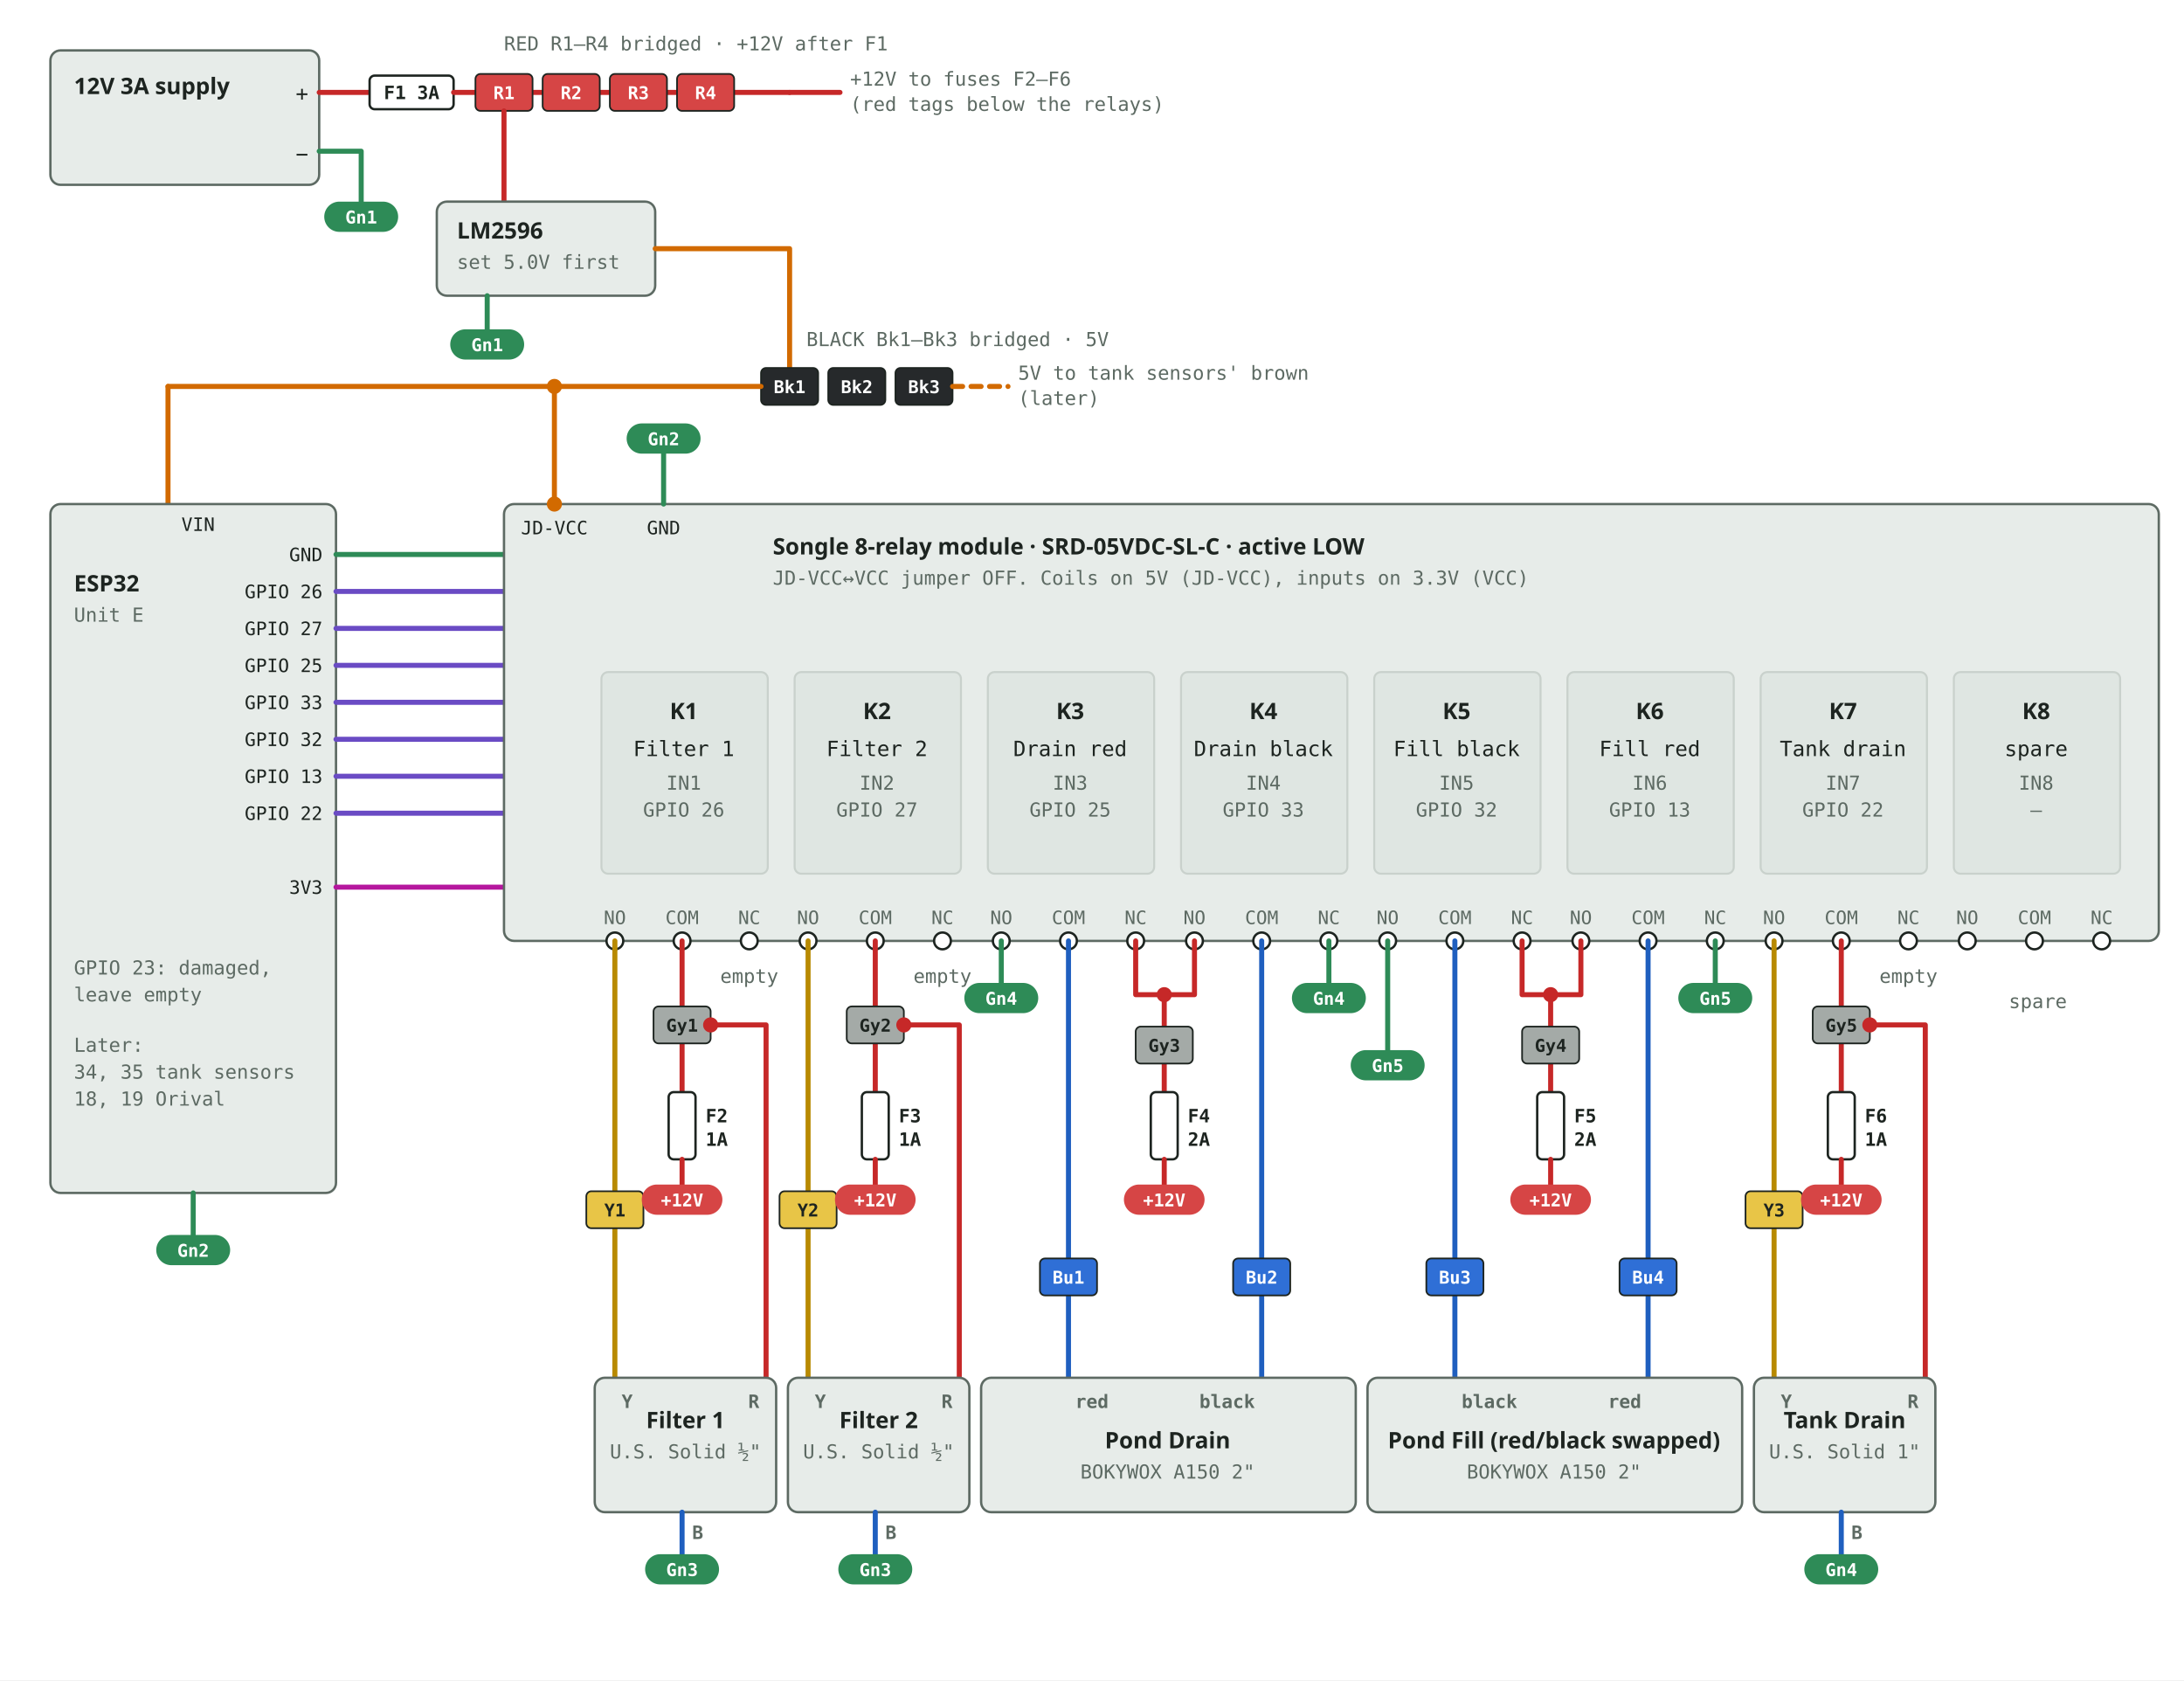
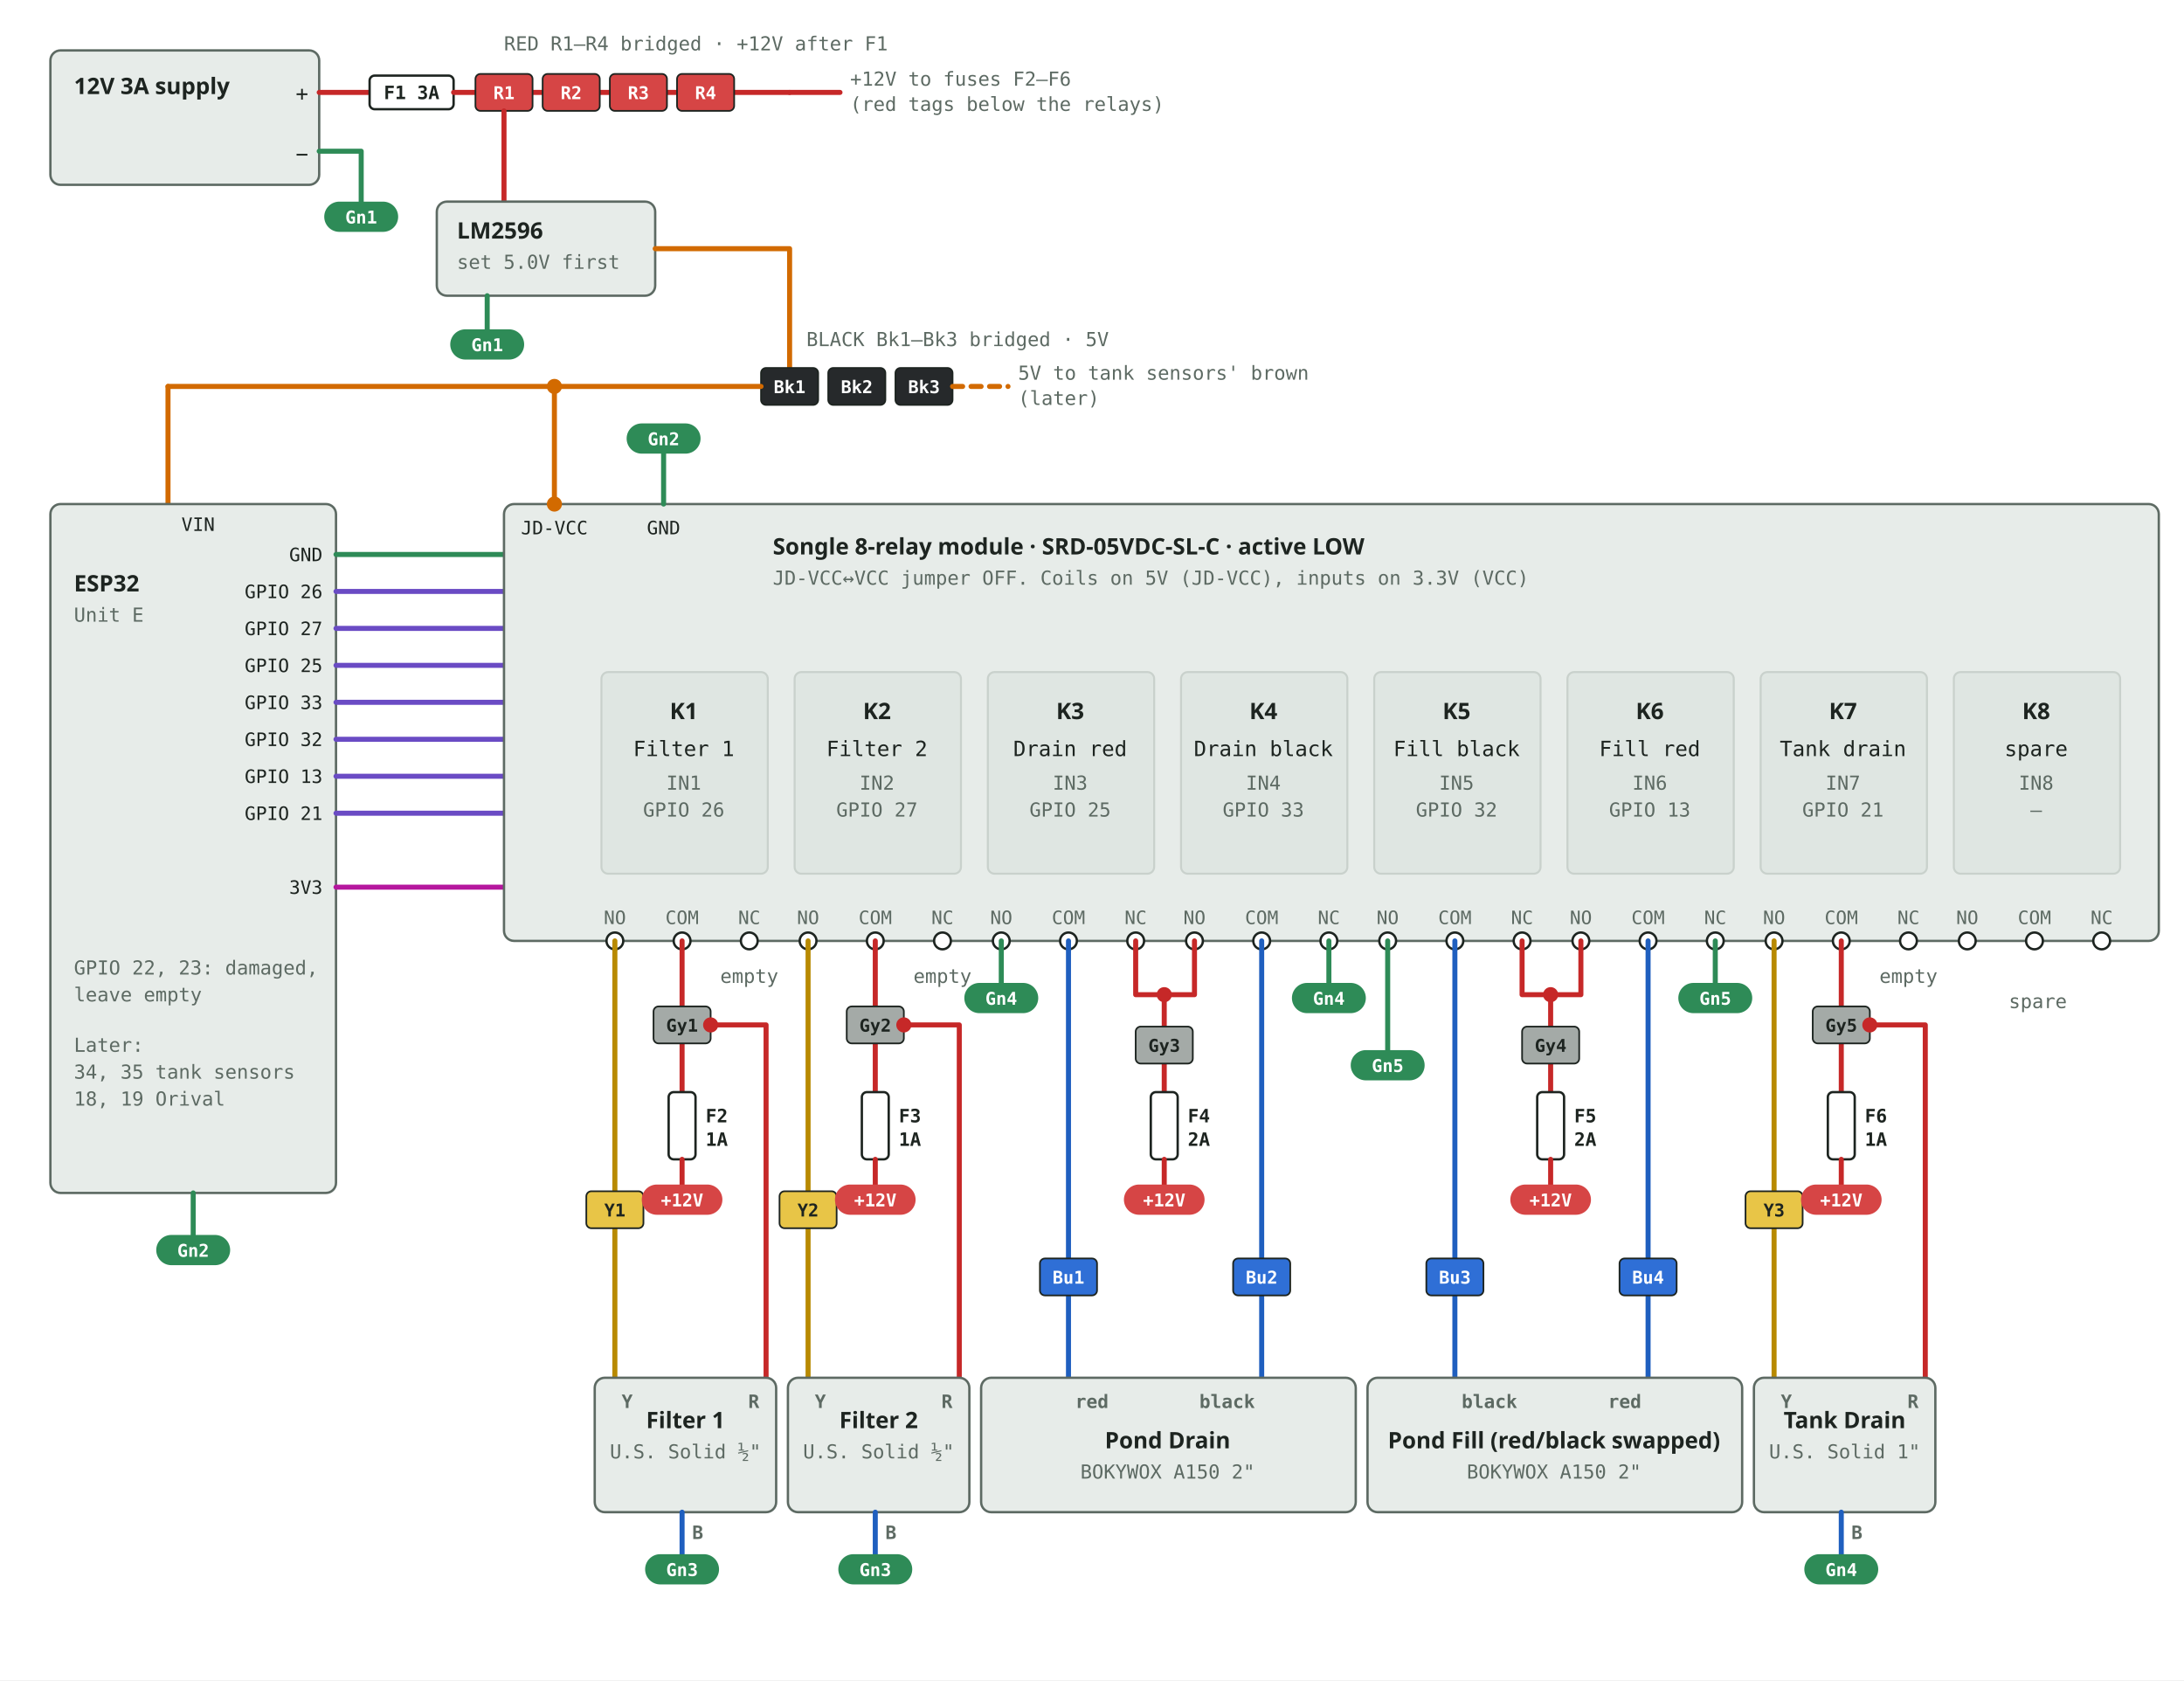
<svg xmlns="http://www.w3.org/2000/svg" width="1300" height="1000" viewBox="0 0 1300 1000" role="img" aria-label="Complete Unit E wiring: 12V supply, F1, red 12V blocks, LM2596 to black 5V blocks, ESP32 GPIOs to an 8-relay module, fused grey blocks to each relay, and the five valves through yellow and blue blocks; all grounds to green blocks.">
  <style>
text { font-family: "IBM Plex Mono", ui-monospace, monospace; font-size: 12.5px; fill: #1d2420; }
.m { fill: #5d6a63; font-size: 11.5px; }
.h { font-family: "IBM Plex Sans", system-ui, sans-serif; font-weight: 600; font-size: 13.5px; }
.pin, .tl { font-size: 11px; }
.tl { fill: #5d6a63; }
.pl { font-size: 11px; font-weight: 600; fill: #5d6a63; }
.fl { font-size: 11px; font-weight: 600; }
.box { fill: #e7ece9; stroke: #5d6a63; stroke-width: 1.4; }
.relay { fill: #dfe6e2; stroke: #c9d1cc; stroke-width: 1.2; }
.term { fill: #ffffff; stroke: #1d2420; stroke-width: 1.4; }
.fuse { fill: #ffffff; stroke: #1d2420; stroke-width: 1.4; }
.w { fill: none; stroke-width: 3; stroke-linejoin: round; stroke-linecap: round; }
.w12 { stroke: #c62828; } .wy { stroke: #b88a00; } .wb { stroke: #1f5fbf; }
.wg { stroke: #2e8b57; } .w5 { stroke: #d26a00; } .w33 { stroke: #b5179e; } .ws { stroke: #6a4bc4; }
.d-w12 { fill: #c62828; } .d-w5 { fill: #d26a00; }
.blk { stroke: #1d2420; stroke-width: 1; }
.b-red { fill: #d64545; } .b-grey { fill: #a4aaa7; } .b-green { fill: #2e8b57; }
.b-black { fill: #26292b; } .b-yellow { fill: #e8c547; } .b-blue { fill: #2f6fd6; }
.bl { font-size: 10.5px; font-weight: 600; fill: #ffffff; }
.bl-grey, .bl-yellow { fill: #1d2420; }
.gtag { fill: #2e8b57; } .gt { font-size: 10.5px; font-weight: 600; fill: #ffffff; }
.rtag { fill: #d64545; } .rt { font-size: 10.5px; font-weight: 600; fill: #ffffff; }
</style>
  <rect width="1300" height="1000" fill="#ffffff" />
  <rect class="box" x="30" y="30" width="160" height="80" rx="6" />
  <text x="44" y="56" class="h">12V 3A supply</text>
  <text x="176" y="60">+</text>
  <text x="176" y="96">−</text>
  <path class="w w12" d="M190 55 H220" />
  <rect class="fuse" x="220" y="45" width="50" height="20" rx="3" />
  <text x="245" y="59" class="fl" text-anchor="middle">F1 3A</text>
  <path class="w w12" d="M270 55 H470" />
  <rect class="blk b-red" x="283" y="44" width="34" height="22" rx="3" />
  <text x="300" y="59" class="bl bl-red" text-anchor="middle">R1</text>
  <rect class="blk b-red" x="323" y="44" width="34" height="22" rx="3" />
  <text x="340" y="59" class="bl bl-red" text-anchor="middle">R2</text>
  <rect class="blk b-red" x="363" y="44" width="34" height="22" rx="3" />
  <text x="380" y="59" class="bl bl-red" text-anchor="middle">R3</text>
  <rect class="blk b-red" x="403" y="44" width="34" height="22" rx="3" />
  <text x="420" y="59" class="bl bl-red" text-anchor="middle">R4</text>
  <text x="300" y="30" class="m">RED R1–R4 bridged · +12V after F1</text>
  <path class="w w12" d="M470 55 H500" />
  <text x="506" y="51" class="m">+12V to fuses F2–F6</text>
  <text x="506" y="66" class="m">(red tags below the relays)</text>
  <path class="w wg" d="M190 90 H215 V120" />
  <rect class="gtag" x="193" y="120" width="44" height="18" rx="9" />
  <text x="215" y="133" class="gt" text-anchor="middle">Gn1</text>
  <path class="w w12" d="M300 66 V120" />
  <rect class="box" x="260" y="120" width="130" height="56" rx="6" />
  <text x="272" y="142" class="h">LM2596</text>
  <text x="272" y="160" class="m">set 5.0V first</text>
  <path class="w wg" d="M290 176 V196" />
  <rect class="gtag" x="268" y="196" width="44" height="18" rx="9" />
  <text x="290" y="209" class="gt" text-anchor="middle">Gn1</text>
  <path class="w w5" d="M390 148 H470 V219" />
  <rect class="blk b-black" x="453" y="219" width="34" height="22" rx="3" />
  <text x="470" y="234" class="bl bl-black" text-anchor="middle">Bk1</text>
  <rect class="blk b-black" x="493" y="219" width="34" height="22" rx="3" />
  <text x="510" y="234" class="bl bl-black" text-anchor="middle">Bk2</text>
  <rect class="blk b-black" x="533" y="219" width="34" height="22" rx="3" />
  <text x="550" y="234" class="bl bl-black" text-anchor="middle">Bk3</text>
  <path class="w w5" d="M100 230 H453" />
  <path class="w w5" d="M567 230 H600" stroke-dasharray="6 5" />
  <text x="606" y="226" class="m">5V to tank sensors' brown</text>
  <text x="606" y="241" class="m">(later)</text>
  <text x="480" y="206" class="m">BLACK Bk1–Bk3 bridged · 5V</text>
  <circle cx="330" cy="230" r="4.5" class="d-w5" />
  <path class="w w5" d="M100 230 V300" />
  <path class="w w5" d="M330 230 V300" />
  <rect class="box" x="30" y="300" width="170" height="410" rx="6" />
  <text x="44" y="352" class="h">ESP32</text>
  <text x="44" y="370" class="m">Unit E</text>
  <text x="108" y="316" class="pin">VIN</text>
  <text x="192" y="334" class="pin" text-anchor="end">GND</text>
  <path class="w wg" d="M200 330 H300" />
  <text x="308" y="334" class="pin">GND</text>
  <text x="192" y="356" class="pin" text-anchor="end">GPIO 26</text>
  <path class="w ws" d="M200 352 H300" />
  <text x="308" y="356" class="pin">IN1</text>
  <text x="192" y="378" class="pin" text-anchor="end">GPIO 27</text>
  <path class="w ws" d="M200 374 H300" />
  <text x="308" y="378" class="pin">IN2</text>
  <text x="192" y="400" class="pin" text-anchor="end">GPIO 25</text>
  <path class="w ws" d="M200 396 H300" />
  <text x="308" y="400" class="pin">IN3</text>
  <text x="192" y="422" class="pin" text-anchor="end">GPIO 33</text>
  <path class="w ws" d="M200 418 H300" />
  <text x="308" y="422" class="pin">IN4</text>
  <text x="192" y="444" class="pin" text-anchor="end">GPIO 32</text>
  <path class="w ws" d="M200 440 H300" />
  <text x="308" y="444" class="pin">IN5</text>
  <text x="192" y="466" class="pin" text-anchor="end">GPIO 13</text>
  <path class="w ws" d="M200 462 H300" />
  <text x="308" y="466" class="pin">IN6</text>
-   <text x="192" y="488" class="pin" text-anchor="end">GPIO 22</text>
+   <text x="192" y="488" class="pin" text-anchor="end">GPIO 21</text>
  <path class="w ws" d="M200 484 H300" />
  <text x="308" y="488" class="pin">IN7</text>
  <text x="308" y="510" class="pin">IN8</text>
  <text x="192" y="532" class="pin" text-anchor="end">3V3</text>
  <path class="w w33" d="M200 528 H300" />
  <text x="308" y="532" class="pin">VCC</text>
-   <text x="44" y="580" class="m">GPIO 23: damaged,</text>
+   <text x="44" y="580" class="m">GPIO 22, 23: damaged,</text>
  <text x="44" y="596" class="m">leave empty</text>
  <text x="44" y="626" class="m">Later:</text>
  <text x="44" y="642" class="m">34, 35 tank sensors</text>
  <text x="44" y="658" class="m">18, 19 Orival</text>
  <path class="w wg" d="M115 710 V735" />
  <rect class="gtag" x="93" y="735" width="44" height="18" rx="9" />
  <text x="115" y="748" class="gt" text-anchor="middle">Gn2</text>
  <rect class="box" x="300" y="300" width="985" height="260" rx="6" />
  <text x="460" y="330" class="h">Songle 8-relay module · SRD-05VDC-SL-C · active LOW</text>
  <text x="460" y="348" class="m">JD-VCC↔VCC jumper OFF. Coils on 5V (JD-VCC), inputs on 3.3V (VCC)</text>
  <text x="330" y="318" class="pin" text-anchor="middle">JD-VCC</text>
  <text x="395" y="318" class="pin" text-anchor="middle">GND</text>
  <circle cx="330" cy="300" r="4.5" class="d-w5" />
  <path class="w wg" d="M395 300 V270" />
  <rect class="gtag" x="373" y="252" width="44" height="18" rx="9" />
  <text x="395" y="265" class="gt" text-anchor="middle">Gn2</text>
  <rect class="relay" x="358" y="400" width="99" height="120" rx="4" />
  <text x="407" y="428" class="h" text-anchor="middle">K1</text>
  <text x="407" y="450" text-anchor="middle">Filter 1</text>
  <text x="407" y="470" class="m" text-anchor="middle">IN1</text>
  <text x="407" y="486" class="m" text-anchor="middle">GPIO 26</text>
  <circle cx="366" cy="560" r="5" class="term" />
  <text x="366" y="550" class="tl" text-anchor="middle">NO</text>
  <circle cx="406" cy="560" r="5" class="term" />
  <text x="406" y="550" class="tl" text-anchor="middle">COM</text>
  <circle cx="446" cy="560" r="5" class="term" />
  <text x="446" y="550" class="tl" text-anchor="middle">NC</text>
  <rect class="relay" x="473" y="400" width="99" height="120" rx="4" />
  <text x="522" y="428" class="h" text-anchor="middle">K2</text>
  <text x="522" y="450" text-anchor="middle">Filter 2</text>
  <text x="522" y="470" class="m" text-anchor="middle">IN2</text>
  <text x="522" y="486" class="m" text-anchor="middle">GPIO 27</text>
  <circle cx="481" cy="560" r="5" class="term" />
  <text x="481" y="550" class="tl" text-anchor="middle">NO</text>
  <circle cx="521" cy="560" r="5" class="term" />
  <text x="521" y="550" class="tl" text-anchor="middle">COM</text>
  <circle cx="561" cy="560" r="5" class="term" />
  <text x="561" y="550" class="tl" text-anchor="middle">NC</text>
  <rect class="relay" x="588" y="400" width="99" height="120" rx="4" />
  <text x="637" y="428" class="h" text-anchor="middle">K3</text>
  <text x="637" y="450" text-anchor="middle">Drain red</text>
  <text x="637" y="470" class="m" text-anchor="middle">IN3</text>
  <text x="637" y="486" class="m" text-anchor="middle">GPIO 25</text>
  <circle cx="596" cy="560" r="5" class="term" />
  <text x="596" y="550" class="tl" text-anchor="middle">NO</text>
  <circle cx="636" cy="560" r="5" class="term" />
  <text x="636" y="550" class="tl" text-anchor="middle">COM</text>
  <circle cx="676" cy="560" r="5" class="term" />
  <text x="676" y="550" class="tl" text-anchor="middle">NC</text>
  <rect class="relay" x="703" y="400" width="99" height="120" rx="4" />
  <text x="752" y="428" class="h" text-anchor="middle">K4</text>
  <text x="752" y="450" text-anchor="middle">Drain black</text>
  <text x="752" y="470" class="m" text-anchor="middle">IN4</text>
  <text x="752" y="486" class="m" text-anchor="middle">GPIO 33</text>
  <circle cx="711" cy="560" r="5" class="term" />
  <text x="711" y="550" class="tl" text-anchor="middle">NO</text>
  <circle cx="751" cy="560" r="5" class="term" />
  <text x="751" y="550" class="tl" text-anchor="middle">COM</text>
  <circle cx="791" cy="560" r="5" class="term" />
  <text x="791" y="550" class="tl" text-anchor="middle">NC</text>
  <rect class="relay" x="818" y="400" width="99" height="120" rx="4" />
  <text x="867" y="428" class="h" text-anchor="middle">K5</text>
  <text x="867" y="450" text-anchor="middle">Fill black</text>
  <text x="867" y="470" class="m" text-anchor="middle">IN5</text>
  <text x="867" y="486" class="m" text-anchor="middle">GPIO 32</text>
  <circle cx="826" cy="560" r="5" class="term" />
  <text x="826" y="550" class="tl" text-anchor="middle">NO</text>
  <circle cx="866" cy="560" r="5" class="term" />
  <text x="866" y="550" class="tl" text-anchor="middle">COM</text>
  <circle cx="906" cy="560" r="5" class="term" />
  <text x="906" y="550" class="tl" text-anchor="middle">NC</text>
  <rect class="relay" x="933" y="400" width="99" height="120" rx="4" />
  <text x="982" y="428" class="h" text-anchor="middle">K6</text>
  <text x="982" y="450" text-anchor="middle">Fill red</text>
  <text x="982" y="470" class="m" text-anchor="middle">IN6</text>
  <text x="982" y="486" class="m" text-anchor="middle">GPIO 13</text>
  <circle cx="941" cy="560" r="5" class="term" />
  <text x="941" y="550" class="tl" text-anchor="middle">NO</text>
  <circle cx="981" cy="560" r="5" class="term" />
  <text x="981" y="550" class="tl" text-anchor="middle">COM</text>
  <circle cx="1021" cy="560" r="5" class="term" />
  <text x="1021" y="550" class="tl" text-anchor="middle">NC</text>
  <rect class="relay" x="1048" y="400" width="99" height="120" rx="4" />
  <text x="1097" y="428" class="h" text-anchor="middle">K7</text>
  <text x="1097" y="450" text-anchor="middle">Tank drain</text>
  <text x="1097" y="470" class="m" text-anchor="middle">IN7</text>
-   <text x="1097" y="486" class="m" text-anchor="middle">GPIO 22</text>
+   <text x="1097" y="486" class="m" text-anchor="middle">GPIO 21</text>
  <circle cx="1056" cy="560" r="5" class="term" />
  <text x="1056" y="550" class="tl" text-anchor="middle">NO</text>
  <circle cx="1096" cy="560" r="5" class="term" />
  <text x="1096" y="550" class="tl" text-anchor="middle">COM</text>
  <circle cx="1136" cy="560" r="5" class="term" />
  <text x="1136" y="550" class="tl" text-anchor="middle">NC</text>
  <rect class="relay" x="1163" y="400" width="99" height="120" rx="4" />
  <text x="1212" y="428" class="h" text-anchor="middle">K8</text>
  <text x="1212" y="450" text-anchor="middle">spare</text>
  <text x="1212" y="470" class="m" text-anchor="middle">IN8</text>
  <text x="1212" y="486" class="m" text-anchor="middle">—</text>
  <circle cx="1171" cy="560" r="5" class="term" />
  <text x="1171" y="550" class="tl" text-anchor="middle">NO</text>
  <circle cx="1211" cy="560" r="5" class="term" />
  <text x="1211" y="550" class="tl" text-anchor="middle">COM</text>
  <circle cx="1251" cy="560" r="5" class="term" />
  <text x="1251" y="550" class="tl" text-anchor="middle">NC</text>
  <path class="w wy" d="M366 560 V820" />
  <rect class="blk b-yellow" x="349" y="709" width="34" height="22" rx="3" />
  <text x="366" y="724" class="bl bl-yellow" text-anchor="middle">Y1</text>
  <path class="w w12" d="M406 560 V650" />
  <rect class="blk b-grey" x="389" y="599" width="34" height="22" rx="3" />
  <text x="406" y="614" class="bl bl-grey" text-anchor="middle">Gy1</text>
  <rect class="fuse" x="398" y="650" width="16" height="40" rx="3" />
  <text x="420" y="668" class="fl">F2</text>
  <text x="420" y="682" class="fl">1A</text>
  <path class="w w12" d="M406 690 V705" />
  <rect class="rtag" x="382" y="705" width="48" height="18" rx="9" />
  <text x="406" y="718" class="rt" text-anchor="middle">+12V</text>
  <path class="w w12" d="M423 610 H456 V820" />
  <circle cx="423" cy="610" r="4.5" class="d-w12" />
  <text x="446" y="585" class="m" text-anchor="middle">empty</text>
  <rect class="box" x="354" y="820" width="108" height="80" rx="6" />
  <text x="408" y="850" class="h" text-anchor="middle">Filter 1</text>
  <text x="408" y="868" class="m" text-anchor="middle">U.S. Solid ½"</text>
  <text x="370" y="838" class="pl">Y</text>
  <text x="452" y="838" class="pl" text-anchor="end">R</text>
  <path class="w wb" d="M406 900 V925" />
  <text x="412" y="916" class="pl">B</text>
  <rect class="gtag" x="384" y="925" width="44" height="18" rx="9" />
  <text x="406" y="938" class="gt" text-anchor="middle">Gn3</text>
  <path class="w wy" d="M481 560 V820" />
  <rect class="blk b-yellow" x="464" y="709" width="34" height="22" rx="3" />
  <text x="481" y="724" class="bl bl-yellow" text-anchor="middle">Y2</text>
  <path class="w w12" d="M521 560 V650" />
  <rect class="blk b-grey" x="504" y="599" width="34" height="22" rx="3" />
  <text x="521" y="614" class="bl bl-grey" text-anchor="middle">Gy2</text>
  <rect class="fuse" x="513" y="650" width="16" height="40" rx="3" />
  <text x="535" y="668" class="fl">F3</text>
  <text x="535" y="682" class="fl">1A</text>
  <path class="w w12" d="M521 690 V705" />
  <rect class="rtag" x="497" y="705" width="48" height="18" rx="9" />
  <text x="521" y="718" class="rt" text-anchor="middle">+12V</text>
  <path class="w w12" d="M538 610 H571 V820" />
  <circle cx="538" cy="610" r="4.5" class="d-w12" />
  <text x="561" y="585" class="m" text-anchor="middle">empty</text>
  <rect class="box" x="469" y="820" width="108" height="80" rx="6" />
  <text x="523" y="850" class="h" text-anchor="middle">Filter 2</text>
  <text x="523" y="868" class="m" text-anchor="middle">U.S. Solid ½"</text>
  <text x="485" y="838" class="pl">Y</text>
  <text x="567" y="838" class="pl" text-anchor="end">R</text>
  <path class="w wb" d="M521 900 V925" />
  <text x="527" y="916" class="pl">B</text>
  <rect class="gtag" x="499" y="925" width="44" height="18" rx="9" />
  <text x="521" y="938" class="gt" text-anchor="middle">Gn3</text>
  <path class="w wy" d="M1056 560 V820" />
  <rect class="blk b-yellow" x="1039" y="709" width="34" height="22" rx="3" />
  <text x="1056" y="724" class="bl bl-yellow" text-anchor="middle">Y3</text>
  <path class="w w12" d="M1096 560 V650" />
  <rect class="blk b-grey" x="1079" y="599" width="34" height="22" rx="3" />
  <text x="1096" y="614" class="bl bl-grey" text-anchor="middle">Gy5</text>
  <rect class="fuse" x="1088" y="650" width="16" height="40" rx="3" />
  <text x="1110" y="668" class="fl">F6</text>
  <text x="1110" y="682" class="fl">1A</text>
  <path class="w w12" d="M1096 690 V705" />
  <rect class="rtag" x="1072" y="705" width="48" height="18" rx="9" />
  <text x="1096" y="718" class="rt" text-anchor="middle">+12V</text>
  <path class="w w12" d="M1113 610 H1146 V820" />
  <circle cx="1113" cy="610" r="4.5" class="d-w12" />
  <text x="1136" y="585" class="m" text-anchor="middle">empty</text>
  <rect class="box" x="1044" y="820" width="108" height="80" rx="6" />
  <text x="1098" y="850" class="h" text-anchor="middle">Tank Drain</text>
  <text x="1098" y="868" class="m" text-anchor="middle">U.S. Solid 1"</text>
  <text x="1060" y="838" class="pl">Y</text>
  <text x="1142" y="838" class="pl" text-anchor="end">R</text>
  <path class="w wb" d="M1096 900 V925" />
  <text x="1102" y="916" class="pl">B</text>
  <rect class="gtag" x="1074" y="925" width="44" height="18" rx="9" />
  <text x="1096" y="938" class="gt" text-anchor="middle">Gn4</text>
  <path class="w wg" d="M596 560 V585" />
  <rect class="gtag" x="574" y="585" width="44" height="18" rx="9" />
  <text x="596" y="598" class="gt" text-anchor="middle">Gn4</text>
  <path class="w wg" d="M791 560 V585" />
  <rect class="gtag" x="769" y="585" width="44" height="18" rx="9" />
  <text x="791" y="598" class="gt" text-anchor="middle">Gn4</text>
  <path class="w w12" d="M676 560 V592 H711 V560" />
  <circle cx="693" cy="592" r="4.5" class="d-w12" />
  <path class="w w12" d="M693 592 V650" />
  <rect class="blk b-grey" x="676" y="611" width="34" height="22" rx="3" />
  <text x="693" y="626" class="bl bl-grey" text-anchor="middle">Gy3</text>
  <rect class="fuse" x="685" y="650" width="16" height="40" rx="3" />
  <text x="707" y="668" class="fl">F4</text>
  <text x="707" y="682" class="fl">2A</text>
  <path class="w w12" d="M693 690 V705" />
  <rect class="rtag" x="669" y="705" width="48" height="18" rx="9" />
  <text x="693" y="718" class="rt" text-anchor="middle">+12V</text>
  <path class="w wb" d="M636 560 V820" />
  <rect class="blk b-blue" x="619" y="749" width="34" height="22" rx="3" />
  <text x="636" y="764" class="bl bl-blue" text-anchor="middle">Bu1</text>
  <path class="w wb" d="M751 560 V820" />
  <rect class="blk b-blue" x="734" y="749" width="34" height="22" rx="3" />
  <text x="751" y="764" class="bl bl-blue" text-anchor="middle">Bu2</text>
  <rect class="box" x="584" y="820" width="223" height="80" rx="6" />
  <text x="640" y="838" class="pl">red</text>
  <text x="747" y="838" class="pl" text-anchor="end">black</text>
  <text x="695" y="862" class="h" text-anchor="middle">Pond Drain</text>
  <text x="695" y="880" class="m" text-anchor="middle">BOKYWOX A150 2"</text>
  <path class="w wg" d="M826 560 V625" />
  <rect class="gtag" x="804" y="625" width="44" height="18" rx="9" />
  <text x="826" y="638" class="gt" text-anchor="middle">Gn5</text>
  <path class="w wg" d="M1021 560 V585" />
  <rect class="gtag" x="999" y="585" width="44" height="18" rx="9" />
  <text x="1021" y="598" class="gt" text-anchor="middle">Gn5</text>
  <path class="w w12" d="M906 560 V592 H941 V560" />
  <circle cx="923" cy="592" r="4.5" class="d-w12" />
  <path class="w w12" d="M923 592 V650" />
  <rect class="blk b-grey" x="906" y="611" width="34" height="22" rx="3" />
  <text x="923" y="626" class="bl bl-grey" text-anchor="middle">Gy4</text>
  <rect class="fuse" x="915" y="650" width="16" height="40" rx="3" />
  <text x="937" y="668" class="fl">F5</text>
  <text x="937" y="682" class="fl">2A</text>
  <path class="w w12" d="M923 690 V705" />
  <rect class="rtag" x="899" y="705" width="48" height="18" rx="9" />
  <text x="923" y="718" class="rt" text-anchor="middle">+12V</text>
  <path class="w wb" d="M866 560 V820" />
  <rect class="blk b-blue" x="849" y="749" width="34" height="22" rx="3" />
  <text x="866" y="764" class="bl bl-blue" text-anchor="middle">Bu3</text>
  <path class="w wb" d="M981 560 V820" />
  <rect class="blk b-blue" x="964" y="749" width="34" height="22" rx="3" />
  <text x="981" y="764" class="bl bl-blue" text-anchor="middle">Bu4</text>
  <rect class="box" x="814" y="820" width="223" height="80" rx="6" />
  <text x="870" y="838" class="pl">black</text>
  <text x="977" y="838" class="pl" text-anchor="end">red</text>
  <text x="925" y="862" class="h" text-anchor="middle">Pond Fill (red/black swapped)</text>
  <text x="925" y="880" class="m" text-anchor="middle">BOKYWOX A150 2"</text>
  <text x="1213" y="600" class="m" text-anchor="middle">spare</text>
</svg>
